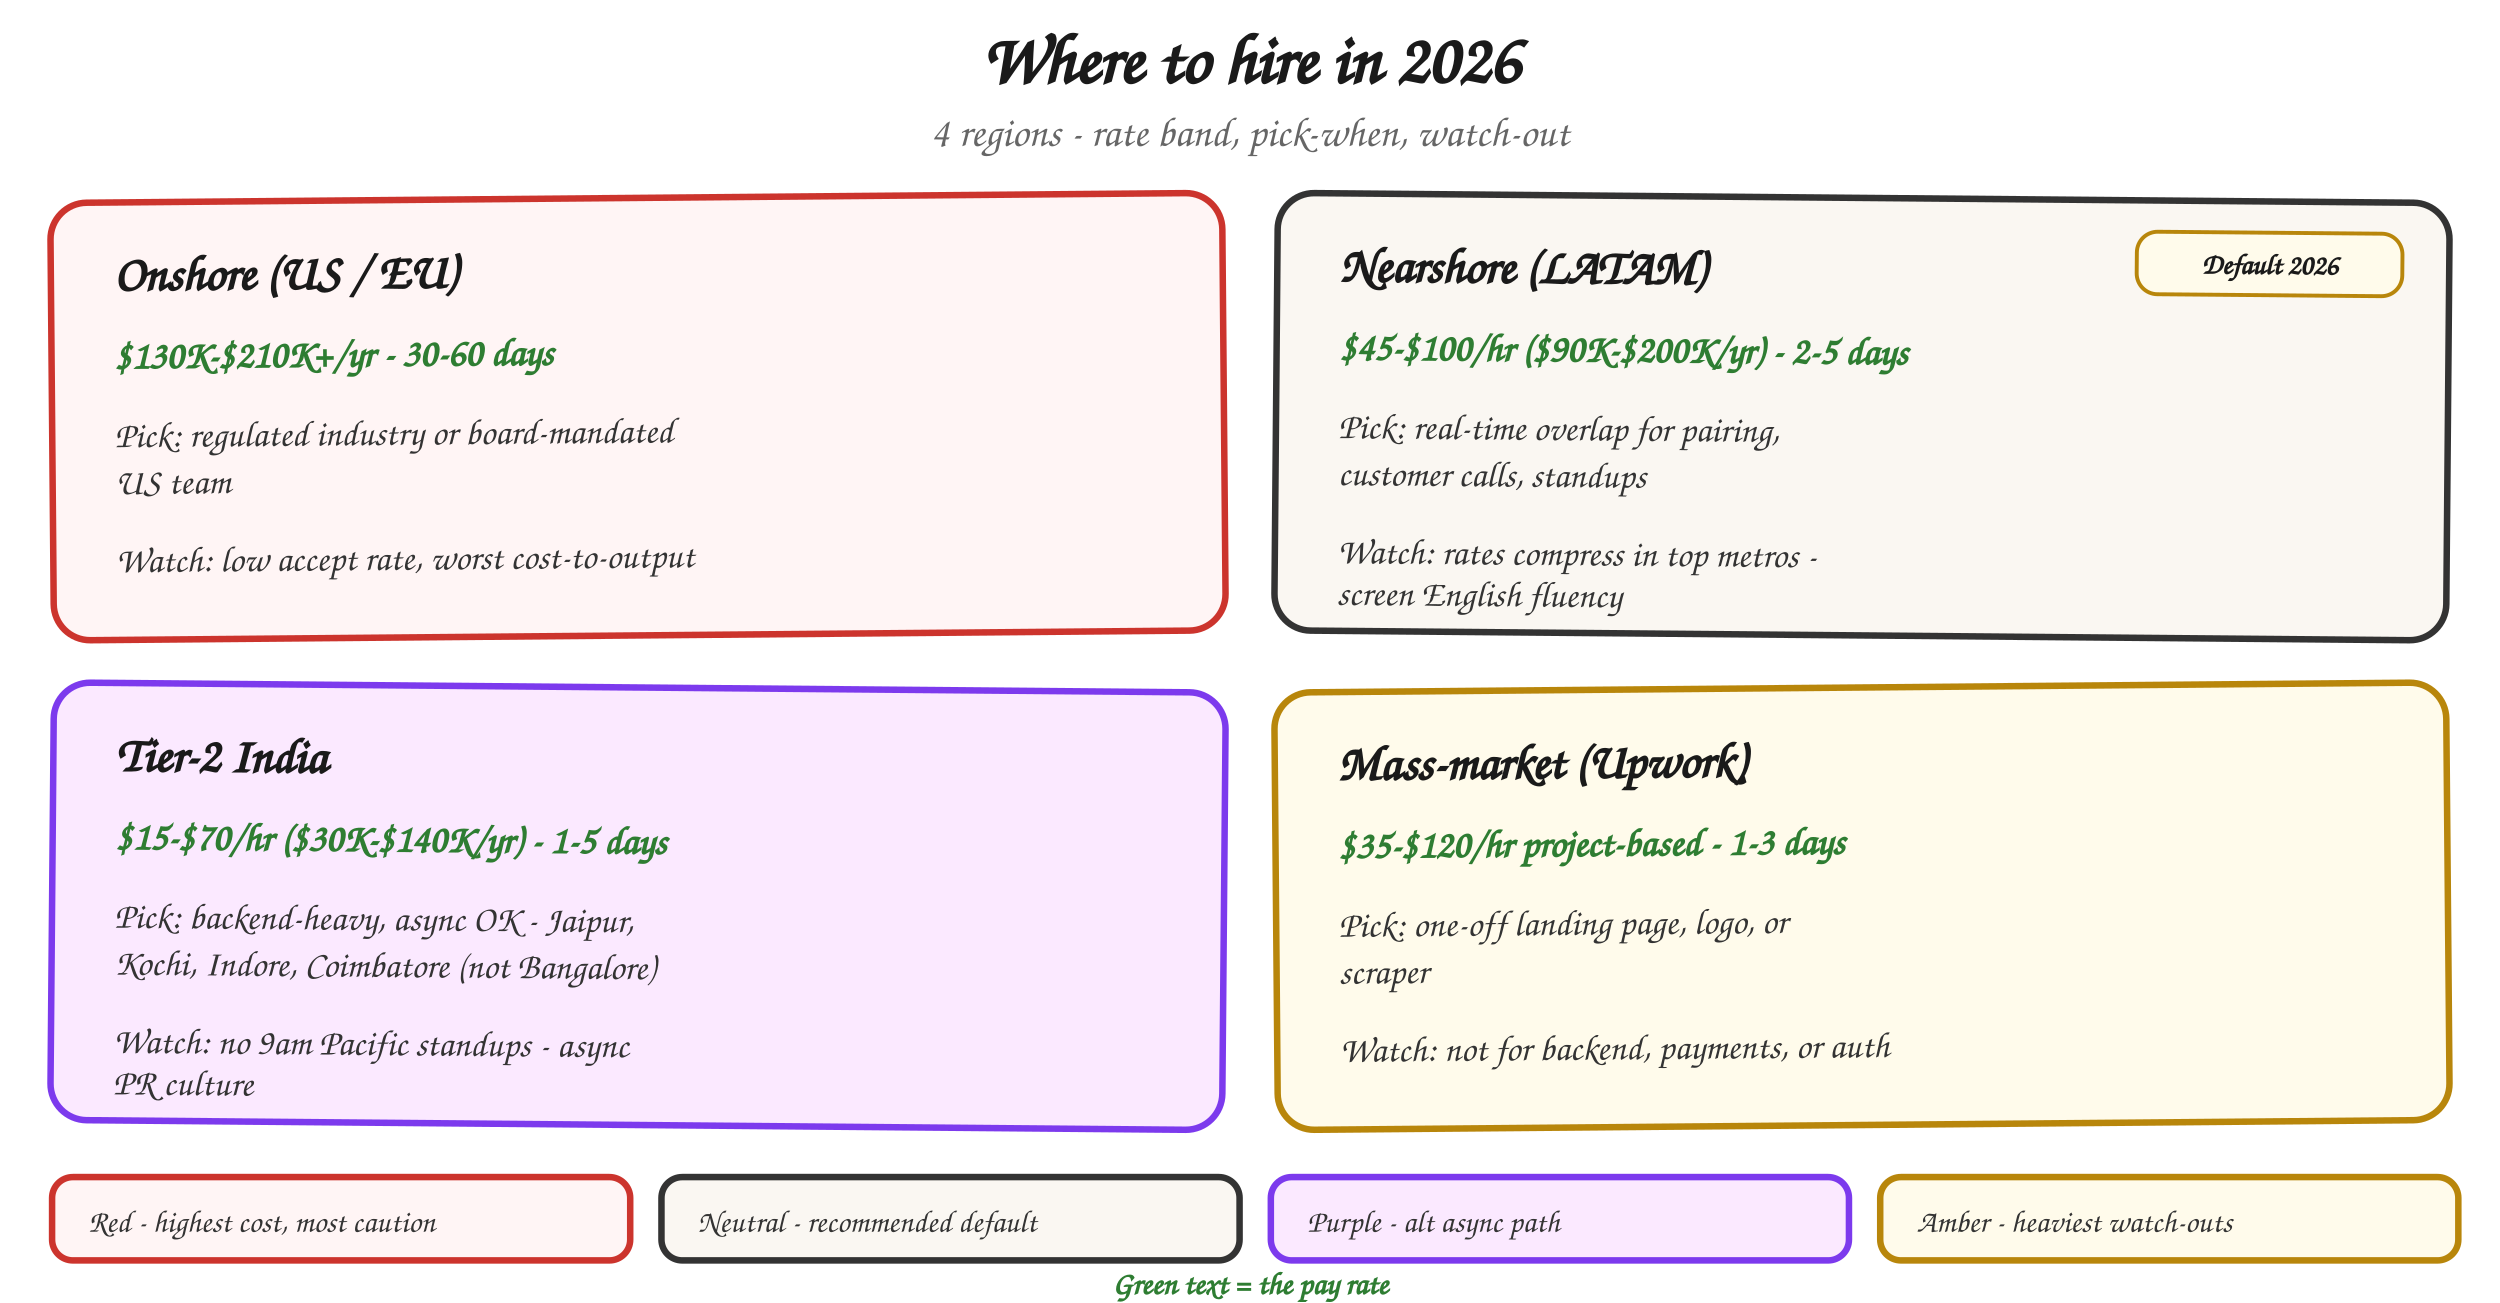
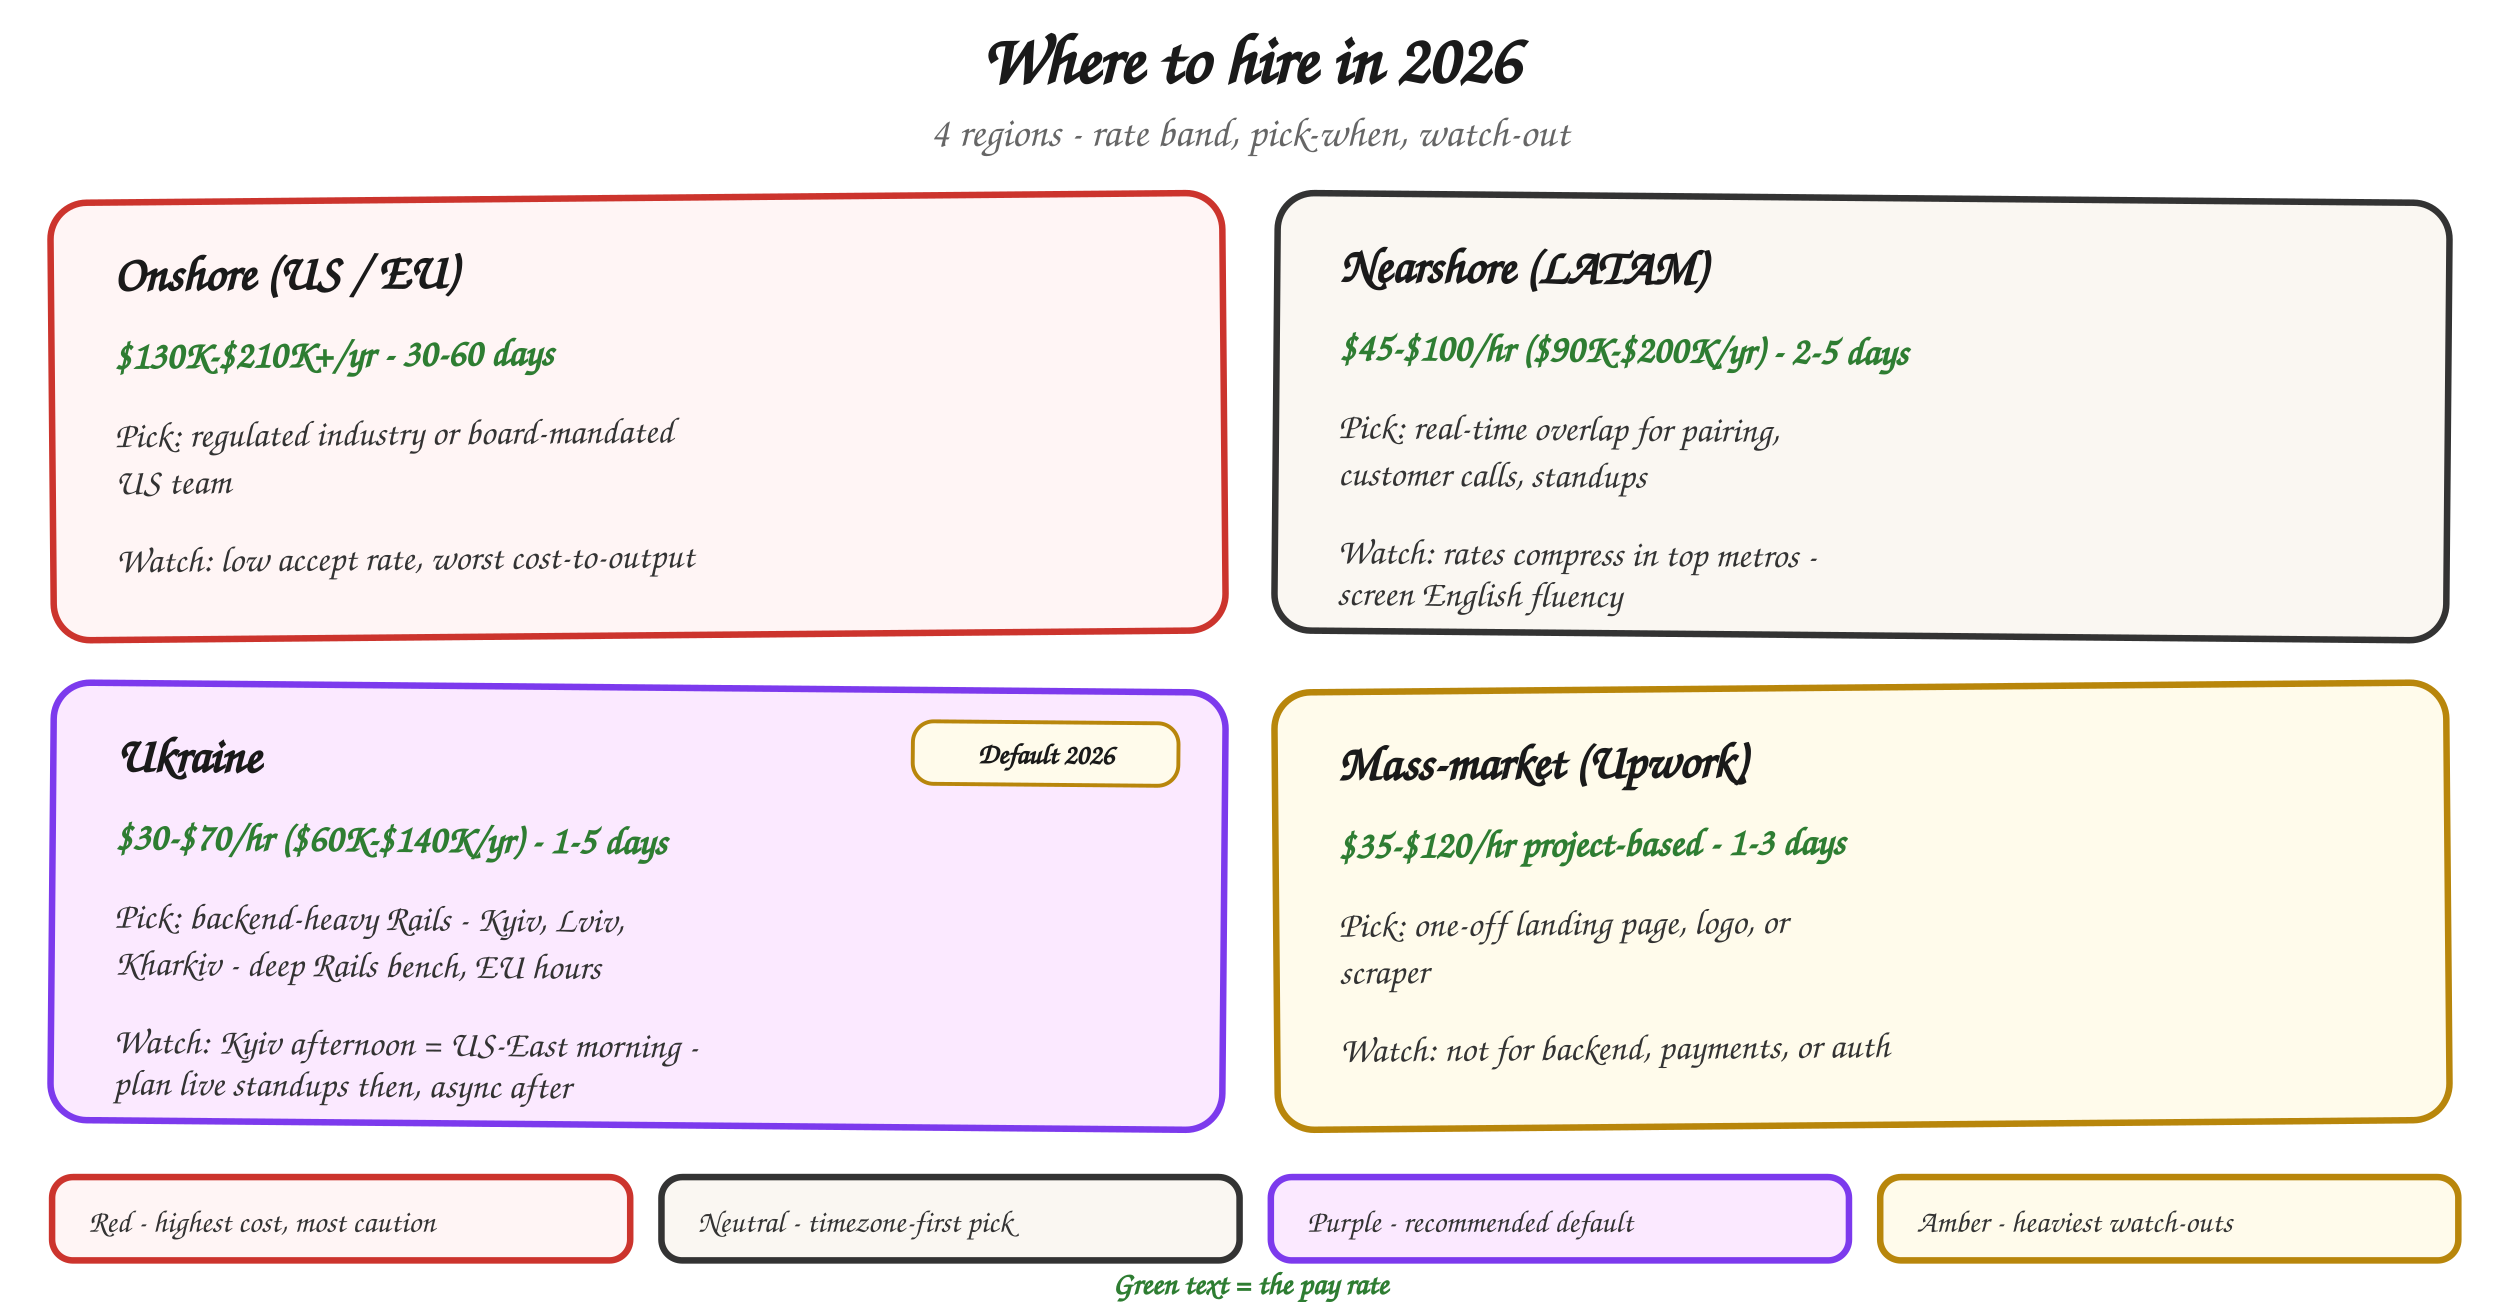
<svg xmlns="http://www.w3.org/2000/svg" viewBox="0 0 960 500" role="img" aria-labelledby="hiremap-title">
  <defs>
    <style>
      .h       { font-family: "Caveat", "Patrick Hand", "Comic Sans MS", cursive; }
      .title   { font-size: 27px; font-weight: 700; fill: #1a1a1a; }
      .sub     { font-size: 16px; fill: #666; font-style: italic; }
      .region  { font-size: 19px; font-weight: 700; fill: #1a1a1a; }
      .rate    { font-size: 15px; font-weight: 700; fill: #2e7d32; }
      .line    { font-size: 14px; fill: #333; }
      .badge   { font-size: 11px; font-weight: 700; fill: #1a1a1a; }
      .legend  { font-size: 12px; fill: #333; }
      .card-red    { fill: #fff5f5; stroke: #cc342d; stroke-width: 2.5; }
      .card-def    { fill: #faf7f2; stroke: #333; stroke-width: 2.5; }
      .card-purple { fill: #fbe9ff; stroke: #7c3aed; stroke-width: 2.5; }
      .card-amber  { fill: #fffbeb; stroke: #b8860b; stroke-width: 2.5; }
      .badgebox    { fill: #fffbeb; stroke: #b8860b; stroke-width: 1.5; }
    </style>
  </defs>
  <text x="480" y="32" text-anchor="middle" class="h title">Where to hire in 2026</text>
  <text x="480" y="56" text-anchor="middle" class="h sub">4 regions - rate band, pick-when, watch-out</text>
  <g transform="translate(20,76) rotate(-0.5 225 84)">
    <rect width="450" height="168" rx="14" class="card-red" />
    <text x="24" y="34" class="h region">Onshore (US / EU)</text>
    <text x="24" y="64" class="h rate">$130K-$210K+/yr - 30-60 days</text>
    <text x="24" y="94" class="h line">Pick: regulated industry or board-mandated</text>
    <text x="24" y="112" class="h line">US team</text>
    <text x="24" y="142" class="h line">Watch: low accept rate, worst cost-to-output</text>
  </g>
  <g transform="translate(490,76) rotate(0.5 225 84)">
    <rect width="450" height="168" rx="14" class="card-def" />
-     <rect x="330" y="12" width="102" height="24" rx="8" class="badgebox" />
-     <text x="381" y="28" text-anchor="middle" class="h badge">Default 2026</text>
    <text x="24" y="34" class="h region">Nearshore (LATAM)</text>
    <text x="24" y="64" class="h rate">$45-$100/hr ($90K-$200K/yr) - 2-5 days</text>
    <text x="24" y="94" class="h line">Pick: real-time overlap for pairing,</text>
    <text x="24" y="112" class="h line">customer calls, standups</text>
    <text x="24" y="142" class="h line">Watch: rates compress in top metros -</text>
    <text x="24" y="158" class="h line">screen English fluency</text>
  </g>
  <g transform="translate(20,264) rotate(0.5 225 84)">
    <rect width="450" height="168" rx="14" class="card-purple" />
-     <text x="24" y="34" class="h region">Tier-2 India</text>
-     <text x="24" y="64" class="h rate">$15-$70/hr ($30K-$140K/yr) - 1-5 days</text>
-     <text x="24" y="94" class="h line">Pick: backend-heavy, async OK - Jaipur,</text>
-     <text x="24" y="112" class="h line">Kochi, Indore, Coimbatore (not Bangalore)</text>
-     <text x="24" y="142" class="h line">Watch: no 9am Pacific standups - async</text>
-     <text x="24" y="158" class="h line">PR culture</text>
+     <rect x="330" y="12" width="102" height="24" rx="8" class="badgebox" />
+     <text x="381" y="28" text-anchor="middle" class="h badge">Default 2026</text>
+     <text x="24" y="34" class="h region">Ukraine</text>
+     <text x="24" y="64" class="h rate">$30-$70/hr ($60K-$140K/yr) - 1-5 days</text>
+     <text x="24" y="94" class="h line">Pick: backend-heavy Rails - Kyiv, Lviv,</text>
+     <text x="24" y="112" class="h line">Kharkiv - deep Rails bench, EU hours</text>
+     <text x="24" y="142" class="h line">Watch: Kyiv afternoon = US-East morning -</text>
+     <text x="24" y="158" class="h line">plan live standups then, async after</text>
  </g>
  <g transform="translate(490,264) rotate(-0.5 225 84)">
    <rect width="450" height="168" rx="14" class="card-amber" />
    <text x="24" y="34" class="h region">Mass-market (Upwork)</text>
    <text x="24" y="64" class="h rate">$35-$120/hr project-based - 1-3 days</text>
    <text x="24" y="94" class="h line">Pick: one-off landing page, logo, or</text>
    <text x="24" y="112" class="h line">scraper</text>
    <text x="24" y="142" class="h line">Watch: not for backend, payments, or auth</text>
  </g>
  <g transform="translate(20,452)">
    <rect width="222" height="32" rx="8" class="card-red" />
    <text x="14" y="21" class="h legend">Red - highest cost, most caution</text>
    <rect x="234" width="222" height="32" rx="8" class="card-def" />
-     <text x="248" y="21" class="h legend">Neutral - recommended default</text>
+     <text x="248" y="21" class="h legend">Neutral - timezone-first pick</text>
    <rect x="468" width="222" height="32" rx="8" class="card-purple" />
-     <text x="482" y="21" class="h legend">Purple - alt async path</text>
+     <text x="482" y="21" class="h legend">Purple - recommended default</text>
    <rect x="702" width="222" height="32" rx="8" class="card-amber" />
    <text x="716" y="21" class="h legend">Amber - heaviest watch-outs</text>
  </g>
  <text x="480" y="497" text-anchor="middle" class="h legend" style="fill:#2e7d32; font-weight:700;">Green text = the pay rate</text>
</svg>
